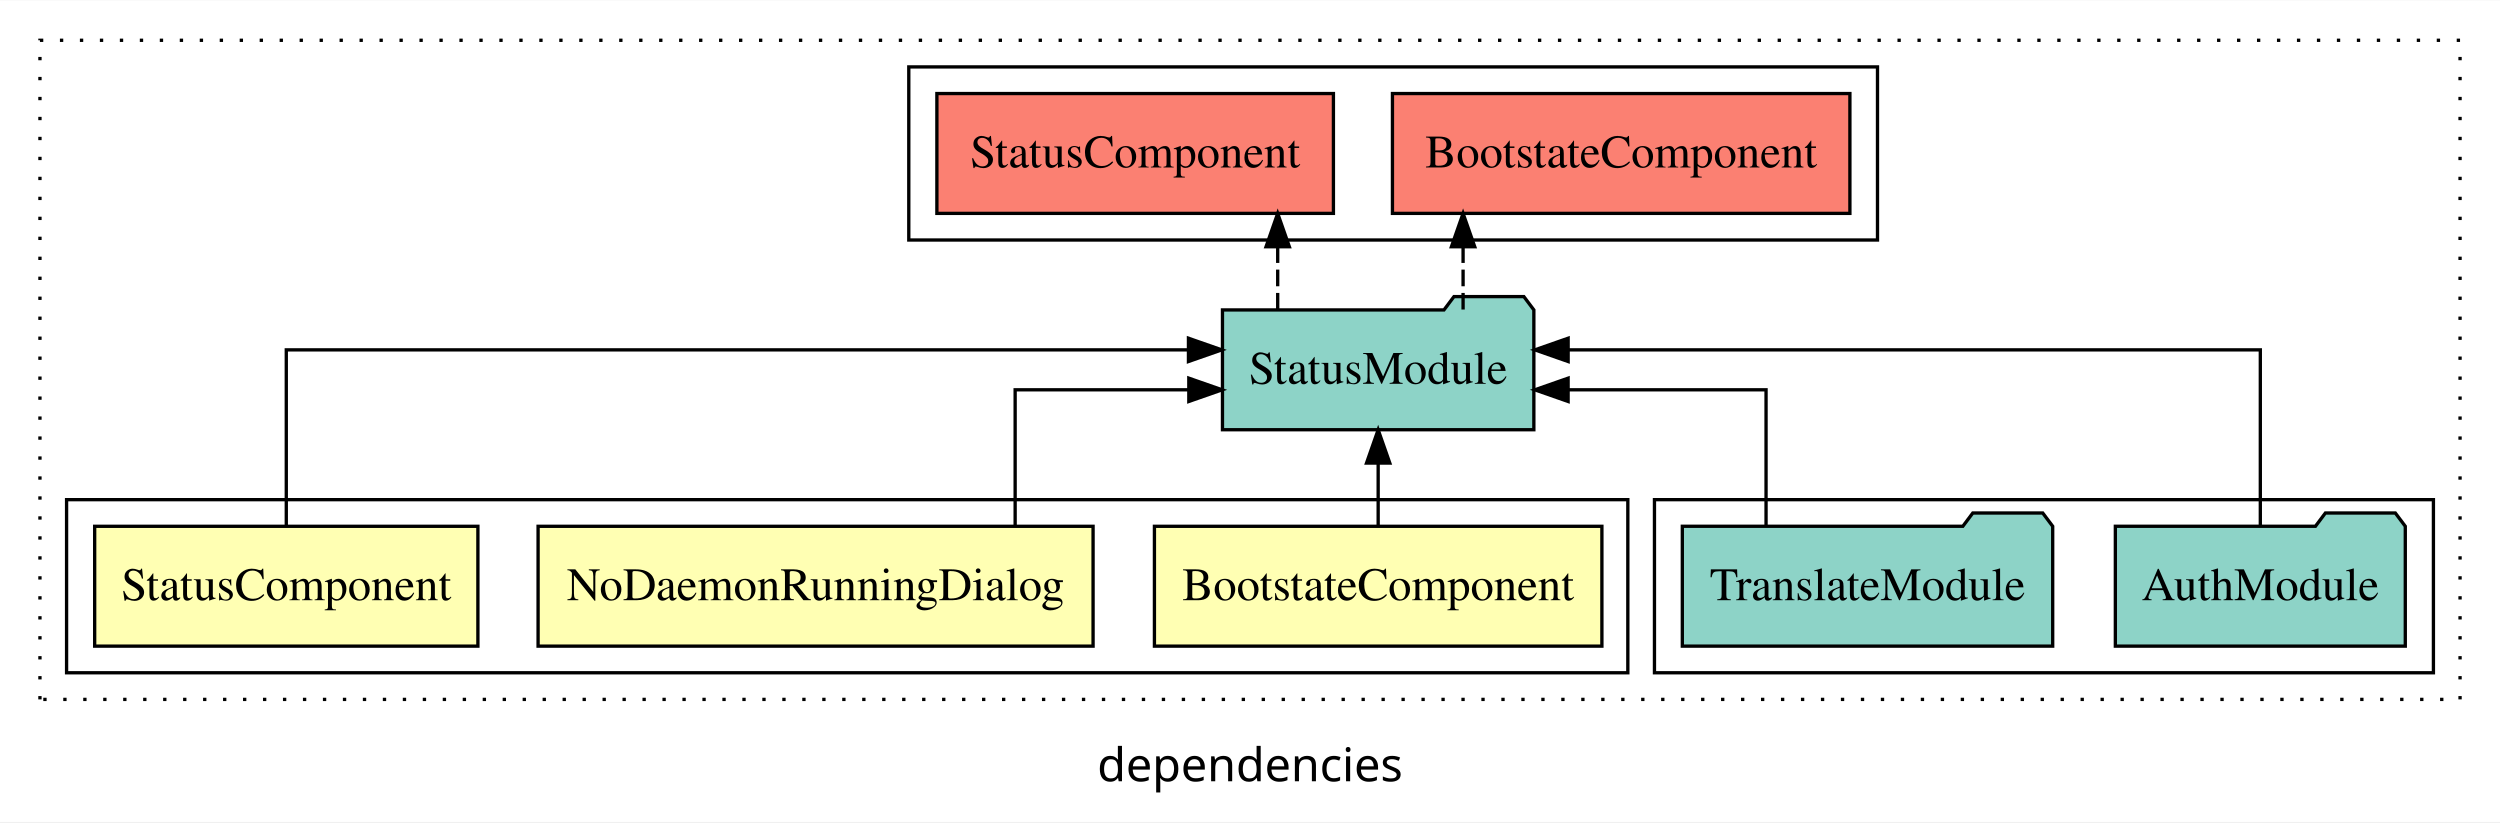
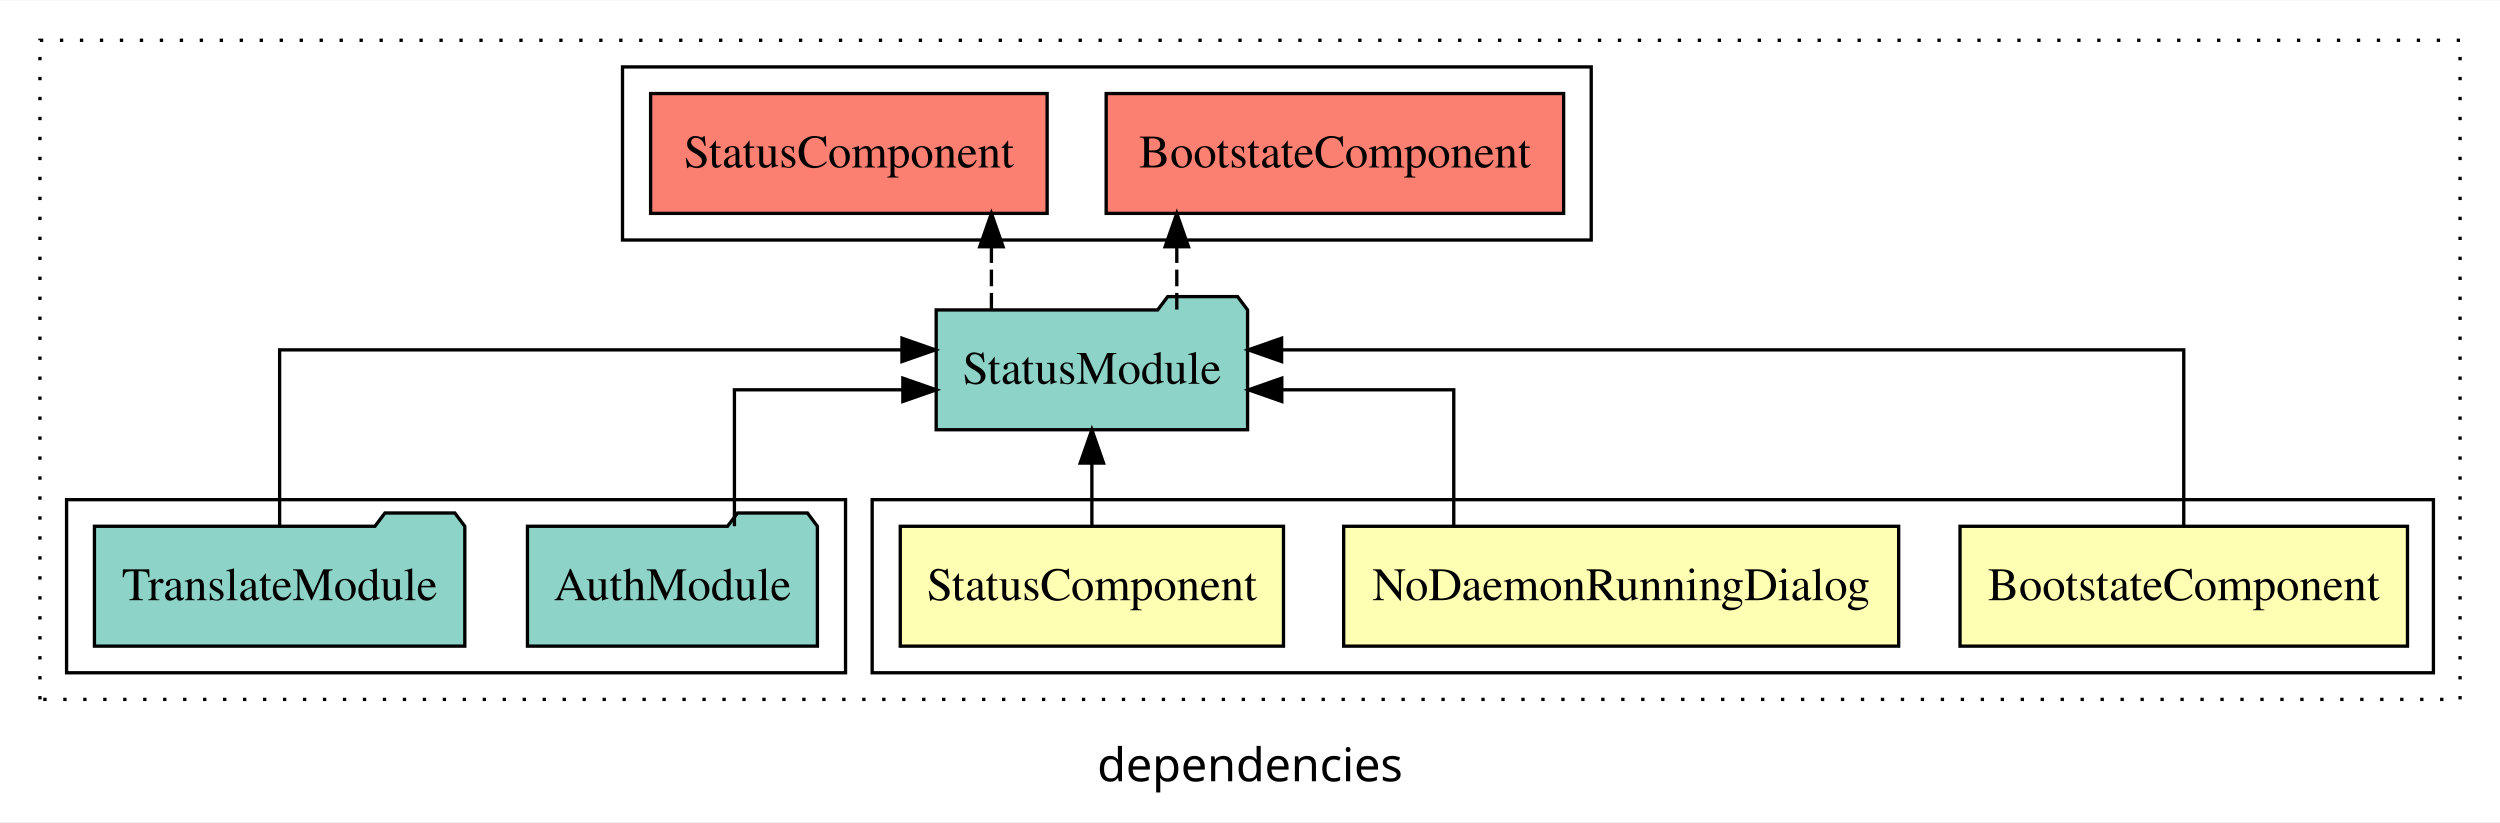
<svg xmlns="http://www.w3.org/2000/svg" width="751pt" height="247pt" viewBox="0.00 0.00 751.00 246.80">
  <g id="graph0" class="graph" transform="scale(1 1) rotate(0) translate(4 242.8)">
    <polygon fill="white" stroke="transparent" points="-4,4 -4,-242.8 747,-242.8 747,4 -4,4" />
    <text text-anchor="middle" x="371.5" y="-8.2" font-family="sans-serif" font-size="14.00">dependencies</text>
    <g id="clust1" class="cluster">
      <polygon fill="none" stroke="black" stroke-dasharray="1,5" points="8,-32.8 8,-230.8 735,-230.8 735,-32.8 8,-32.8" />
    </g>
-     <g id="clust6" class="cluster">
-       <polygon fill="none" stroke="black" points="493,-40.8 493,-92.8 727,-92.8 727,-40.8 493,-40.8" />
+     <g id="clust7" class="cluster">
+       <polygon fill="none" stroke="black" points="183,-170.8 183,-222.8 474,-222.8 474,-170.8 183,-170.8" />
    </g>
    <g id="clust2" class="cluster">
-       <polygon fill="none" stroke="black" points="16,-40.8 16,-92.8 485,-92.8 485,-40.8 16,-40.8" />
+       <polygon fill="none" stroke="black" points="258,-40.8 258,-92.8 727,-92.8 727,-40.8 258,-40.8" />
    </g>
-     <g id="clust7" class="cluster">
-       <polygon fill="none" stroke="black" points="269,-170.8 269,-222.8 560,-222.8 560,-170.8 269,-170.8" />
+     <g id="clust6" class="cluster">
+       <polygon fill="none" stroke="black" points="16,-40.8 16,-92.8 250,-92.8 250,-40.8 16,-40.8" />
    </g>
    <g id="node1" class="node">
-       <polygon fill="#ffffb3" stroke="black" points="477.21,-84.8 342.79,-84.8 342.79,-48.8 477.21,-48.8 477.21,-84.8" />
-       <text text-anchor="middle" x="410" y="-62.6" font-family="Times,serif" font-size="14.00">BootstateComponent</text>
+       <polygon fill="#ffffb3" stroke="black" points="719.21,-84.8 584.79,-84.8 584.79,-48.8 719.21,-48.8 719.21,-84.8" />
+       <text text-anchor="middle" x="652" y="-62.6" font-family="Times,serif" font-size="14.00">BootstateComponent</text>
    </g>
    <g id="node4" class="node">
-       <polygon fill="#8dd3c7" stroke="black" points="456.77,-149.8 453.77,-153.8 432.77,-153.8 429.77,-149.8 363.23,-149.8 363.23,-113.8 456.77,-113.8 456.77,-149.8" />
-       <text text-anchor="middle" x="410" y="-127.6" font-family="Times,serif" font-size="14.00">StatusModule</text>
+       <polygon fill="#8dd3c7" stroke="black" points="370.77,-149.8 367.77,-153.8 346.77,-153.8 343.77,-149.8 277.23,-149.8 277.23,-113.8 370.77,-113.8 370.77,-149.8" />
+       <text text-anchor="middle" x="324" y="-127.6" font-family="Times,serif" font-size="14.00">StatusModule</text>
    </g>
    <g id="edge1" class="edge">
-       <path fill="none" stroke="black" d="M410,-84.91C410,-84.91 410,-103.79 410,-103.79" />
-       <polygon fill="black" stroke="black" points="406.5,-103.79 410,-113.79 413.5,-103.79 406.5,-103.79" />
+       <path fill="none" stroke="black" d="M652,-85.08C652,-106.12 652,-137.8 652,-137.8 652,-137.8 380.99,-137.8 380.99,-137.8" />
+       <polygon fill="black" stroke="black" points="380.99,-134.3 370.99,-137.8 380.99,-141.3 380.99,-134.3" />
    </g>
    <g id="node2" class="node">
-       <polygon fill="#ffffb3" stroke="black" points="324.36,-84.8 157.64,-84.8 157.64,-48.8 324.36,-48.8 324.36,-84.8" />
-       <text text-anchor="middle" x="241" y="-62.6" font-family="Times,serif" font-size="14.00">NoDaemonRunningDialog</text>
+       <polygon fill="#ffffb3" stroke="black" points="566.36,-84.8 399.64,-84.8 399.64,-48.8 566.36,-48.8 566.36,-84.8" />
+       <text text-anchor="middle" x="483" y="-62.6" font-family="Times,serif" font-size="14.00">NoDaemonRunningDialog</text>
    </g>
    <g id="edge2" class="edge">
-       <path fill="none" stroke="black" d="M300.95,-84.82C300.95,-102.17 300.95,-125.8 300.95,-125.8 300.95,-125.8 353.12,-125.8 353.12,-125.8" />
-       <polygon fill="black" stroke="black" points="353.12,-129.3 363.12,-125.8 353.12,-122.3 353.12,-129.3" />
+       <path fill="none" stroke="black" d="M432.71,-84.82C432.71,-102.17 432.71,-125.8 432.71,-125.8 432.71,-125.8 381.05,-125.8 381.05,-125.8" />
+       <polygon fill="black" stroke="black" points="381.05,-122.3 371.05,-125.8 381.05,-129.3 381.05,-122.3" />
    </g>
    <g id="node3" class="node">
-       <polygon fill="#ffffb3" stroke="black" points="139.56,-84.8 24.44,-84.8 24.44,-48.8 139.56,-48.8 139.56,-84.8" />
-       <text text-anchor="middle" x="82" y="-62.6" font-family="Times,serif" font-size="14.00">StatusComponent</text>
+       <polygon fill="#ffffb3" stroke="black" points="381.56,-84.8 266.44,-84.8 266.44,-48.8 381.56,-48.8 381.56,-84.8" />
+       <text text-anchor="middle" x="324" y="-62.6" font-family="Times,serif" font-size="14.00">StatusComponent</text>
    </g>
    <g id="edge3" class="edge">
-       <path fill="none" stroke="black" d="M82,-85.08C82,-106.12 82,-137.8 82,-137.8 82,-137.8 353.01,-137.8 353.01,-137.8" />
-       <polygon fill="black" stroke="black" points="353.01,-141.3 363.01,-137.8 353.01,-134.3 353.01,-141.3" />
+       <path fill="none" stroke="black" d="M324,-84.91C324,-84.91 324,-103.79 324,-103.79" />
+       <polygon fill="black" stroke="black" points="320.5,-103.79 324,-113.79 327.5,-103.79 320.5,-103.79" />
    </g>
    <g id="node7" class="node">
-       <polygon fill="#fb8072" stroke="black" points="551.71,-214.8 414.29,-214.8 414.29,-178.8 551.71,-178.8 551.71,-214.8" />
-       <text text-anchor="middle" x="483" y="-192.6" font-family="Times,serif" font-size="14.00">BootstateComponent </text>
+       <polygon fill="#fb8072" stroke="black" points="465.71,-214.8 328.29,-214.8 328.29,-178.8 465.71,-178.8 465.71,-214.8" />
+       <text text-anchor="middle" x="397" y="-192.6" font-family="Times,serif" font-size="14.00">BootstateComponent </text>
    </g>
    <g id="edge6" class="edge">
-       <path fill="none" stroke="black" stroke-dasharray="5,2" d="M435.51,-149.91C435.51,-149.91 435.51,-168.79 435.51,-168.79" />
-       <polygon fill="black" stroke="black" points="432.01,-168.79 435.51,-178.79 439.01,-168.79 432.01,-168.79" />
+       <path fill="none" stroke="black" stroke-dasharray="5,2" d="M349.51,-149.91C349.51,-149.91 349.51,-168.79 349.51,-168.79" />
+       <polygon fill="black" stroke="black" points="346.01,-168.79 349.51,-178.79 353.01,-168.79 346.01,-168.79" />
    </g>
    <g id="node8" class="node">
-       <polygon fill="#fb8072" stroke="black" points="396.56,-214.8 277.44,-214.8 277.44,-178.8 396.56,-178.8 396.56,-214.8" />
-       <text text-anchor="middle" x="337" y="-192.6" font-family="Times,serif" font-size="14.00">StatusComponent </text>
+       <polygon fill="#fb8072" stroke="black" points="310.56,-214.8 191.44,-214.8 191.44,-178.8 310.56,-178.8 310.56,-214.8" />
+       <text text-anchor="middle" x="251" y="-192.6" font-family="Times,serif" font-size="14.00">StatusComponent </text>
    </g>
    <g id="edge7" class="edge">
-       <path fill="none" stroke="black" stroke-dasharray="5,2" d="M379.82,-149.91C379.82,-149.91 379.82,-168.79 379.82,-168.79" />
-       <polygon fill="black" stroke="black" points="376.32,-168.79 379.82,-178.79 383.32,-168.79 376.32,-168.79" />
+       <path fill="none" stroke="black" stroke-dasharray="5,2" d="M293.82,-149.91C293.82,-149.91 293.82,-168.79 293.82,-168.79" />
+       <polygon fill="black" stroke="black" points="290.32,-168.79 293.82,-178.79 297.32,-168.79 290.32,-168.79" />
    </g>
    <g id="node5" class="node">
-       <polygon fill="#8dd3c7" stroke="black" points="718.55,-84.8 715.55,-88.8 694.55,-88.8 691.55,-84.8 631.45,-84.8 631.45,-48.8 718.55,-48.8 718.55,-84.8" />
-       <text text-anchor="middle" x="675" y="-62.6" font-family="Times,serif" font-size="14.00">AuthModule</text>
+       <polygon fill="#8dd3c7" stroke="black" points="241.55,-84.8 238.55,-88.8 217.55,-88.8 214.55,-84.8 154.45,-84.8 154.45,-48.8 241.55,-48.8 241.55,-84.8" />
+       <text text-anchor="middle" x="198" y="-62.6" font-family="Times,serif" font-size="14.00">AuthModule</text>
    </g>
    <g id="edge4" class="edge">
-       <path fill="none" stroke="black" d="M675,-85.08C675,-106.12 675,-137.8 675,-137.8 675,-137.8 467.07,-137.8 467.07,-137.8" />
-       <polygon fill="black" stroke="black" points="467.07,-134.3 457.07,-137.8 467.07,-141.3 467.07,-134.3" />
+       <path fill="none" stroke="black" d="M216.62,-84.82C216.62,-102.17 216.62,-125.8 216.62,-125.8 216.62,-125.8 267.22,-125.8 267.22,-125.8" />
+       <polygon fill="black" stroke="black" points="267.22,-129.3 277.22,-125.8 267.22,-122.3 267.22,-129.3" />
    </g>
    <g id="node6" class="node">
-       <polygon fill="#8dd3c7" stroke="black" points="612.63,-84.8 609.63,-88.8 588.63,-88.8 585.63,-84.8 501.37,-84.8 501.37,-48.8 612.63,-48.8 612.63,-84.8" />
-       <text text-anchor="middle" x="557" y="-62.6" font-family="Times,serif" font-size="14.00">TranslateModule</text>
+       <polygon fill="#8dd3c7" stroke="black" points="135.63,-84.8 132.63,-88.8 111.63,-88.8 108.63,-84.8 24.37,-84.8 24.37,-48.8 135.63,-48.8 135.63,-84.8" />
+       <text text-anchor="middle" x="80" y="-62.6" font-family="Times,serif" font-size="14.00">TranslateModule</text>
    </g>
    <g id="edge5" class="edge">
-       <path fill="none" stroke="black" d="M526.52,-84.82C526.52,-102.17 526.52,-125.8 526.52,-125.8 526.52,-125.8 467.06,-125.8 467.06,-125.8" />
-       <polygon fill="black" stroke="black" points="467.06,-122.3 457.06,-125.8 467.06,-129.3 467.06,-122.3" />
+       <path fill="none" stroke="black" d="M80,-85.08C80,-106.12 80,-137.8 80,-137.8 80,-137.8 266.95,-137.8 266.95,-137.8" />
+       <polygon fill="black" stroke="black" points="266.95,-141.3 276.95,-137.8 266.95,-134.3 266.95,-141.3" />
    </g>
  </g>
</svg>
